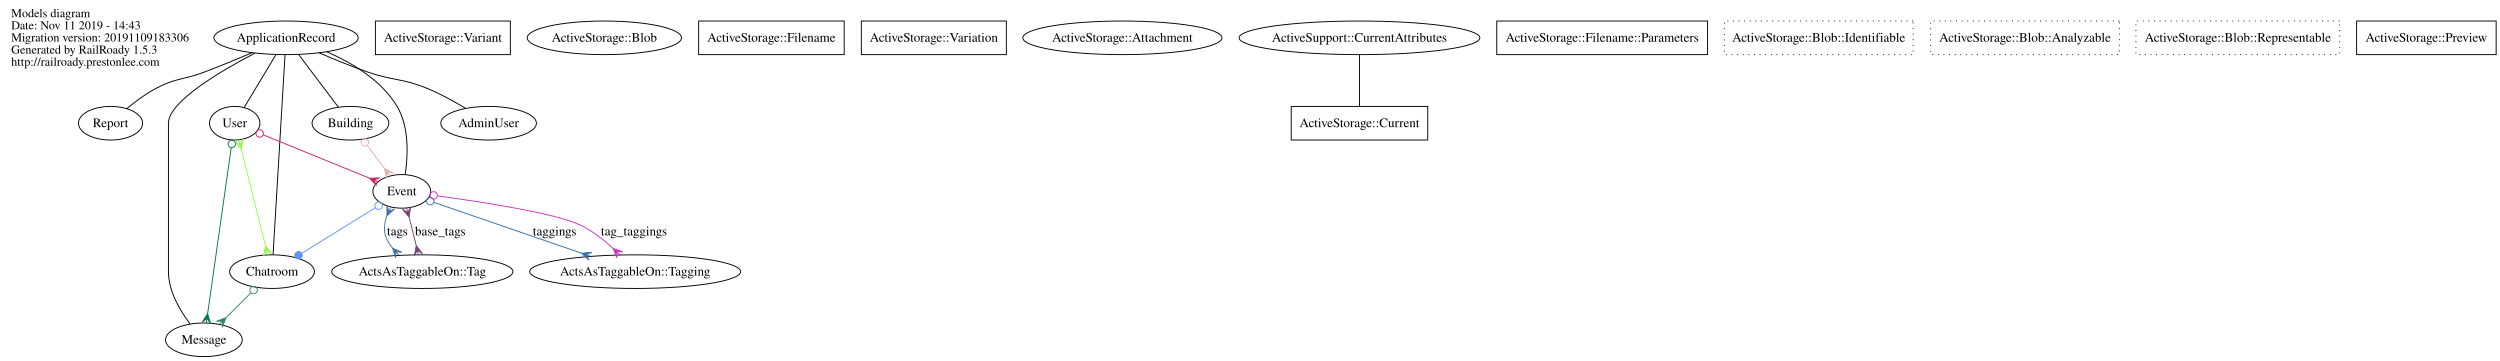
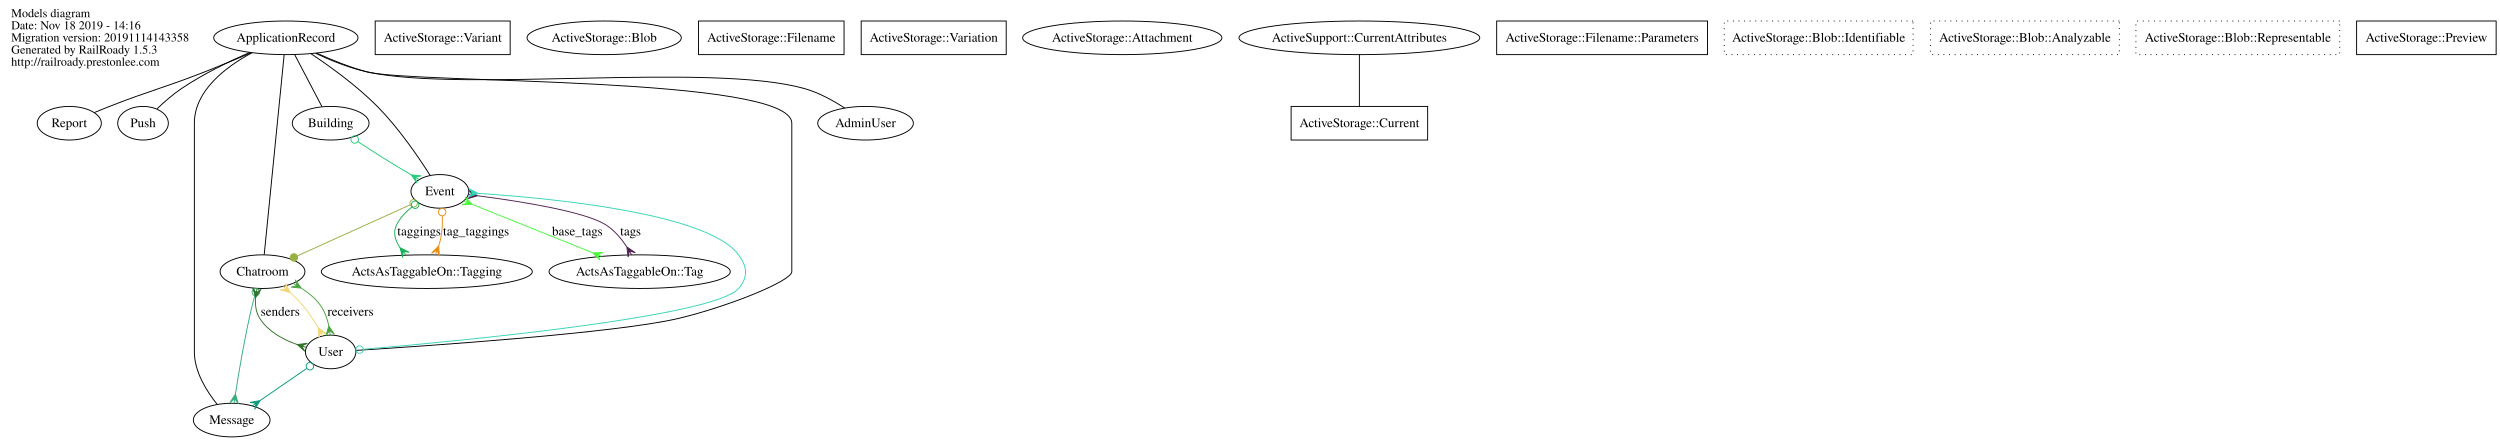
- <svg xmlns="http://www.w3.org/2000/svg" width="2678pt" height="386pt" viewBox="0.00 0.00 2678.32 386.00">
-   <g id="graph0" class="graph" transform="scale(1 1) rotate(0) translate(4 382)">
-     <polygon fill="transparent" stroke="transparent" points="-4,4 -4,-382 2674.319,-382 2674.319,4 -4,4" />
+ <svg xmlns="http://www.w3.org/2000/svg" width="2678pt" height="472pt" viewBox="0.00 0.00 2678.08 472.00">
+   <g id="graph0" class="graph" transform="scale(1 1) rotate(0) translate(4 468)">
+     <polygon fill="transparent" stroke="transparent" points="-4,4 -4,-468 2674.081,-468 2674.081,4 -4,4" />
    <g id="node1" class="node">
-       <text text-anchor="start" x="8" y="-363.6" font-family="Times,serif" font-size="13.00" fill="#000000">Models diagram</text>
-       <text text-anchor="start" x="8" y="-350.6" font-family="Times,serif" font-size="13.00" fill="#000000">Date: Nov 11 2019 - 14:43</text>
-       <text text-anchor="start" x="8" y="-337.6" font-family="Times,serif" font-size="13.00" fill="#000000">Migration version: 20191109183306</text>
-       <text text-anchor="start" x="8" y="-324.6" font-family="Times,serif" font-size="13.00" fill="#000000">Generated by RailRoady 1.5.3</text>
-       <text text-anchor="start" x="8" y="-311.6" font-family="Times,serif" font-size="13.00" fill="#000000">http://railroady.prestonlee.com</text>
+       <text text-anchor="start" x="8" y="-449.6" font-family="Times,serif" font-size="13.00" fill="#000000">Models diagram</text>
+       <text text-anchor="start" x="8" y="-436.6" font-family="Times,serif" font-size="13.00" fill="#000000">Date: Nov 18 2019 - 14:16</text>
+       <text text-anchor="start" x="8" y="-423.6" font-family="Times,serif" font-size="13.00" fill="#000000">Migration version: 20191114143358</text>
+       <text text-anchor="start" x="8" y="-410.6" font-family="Times,serif" font-size="13.00" fill="#000000">Generated by RailRoady 1.5.3</text>
+       <text text-anchor="start" x="8" y="-397.6" font-family="Times,serif" font-size="13.00" fill="#000000">http://railroady.prestonlee.com</text>
    </g>
    <g id="node2" class="node">
-       <ellipse fill="none" stroke="#000000" cx="114.45" cy="-250" rx="34.353" ry="18" />
-       <text text-anchor="middle" x="114.45" y="-245.8" font-family="Times,serif" font-size="14.00" fill="#000000">Report</text>
+       <ellipse fill="none" stroke="#000000" cx="70.212" cy="-336" rx="34.353" ry="18" />
+       <text text-anchor="middle" x="70.212" y="-331.8" font-family="Times,serif" font-size="14.00" fill="#000000">Report</text>
    </g>
    <g id="node3" class="node">
-       <ellipse fill="none" stroke="#000000" cx="214.45" cy="-18" rx="41.101" ry="18" />
-       <text text-anchor="middle" x="214.45" y="-13.8" font-family="Times,serif" font-size="14.00" fill="#000000">Message</text>
+       <ellipse fill="none" stroke="#000000" cx="149.212" cy="-336" rx="27.122" ry="18" />
+       <text text-anchor="middle" x="149.212" y="-331.8" font-family="Times,serif" font-size="14.00" fill="#000000">Push</text>
    </g>
    <g id="node4" class="node">
-       <ellipse fill="none" stroke="#000000" cx="371.45" cy="-250" rx="41.127" ry="18" />
-       <text text-anchor="middle" x="371.45" y="-245.8" font-family="Times,serif" font-size="14.00" fill="#000000">Building</text>
+       <ellipse fill="none" stroke="#000000" cx="244.212" cy="-18" rx="41.101" ry="18" />
+       <text text-anchor="middle" x="244.212" y="-13.8" font-family="Times,serif" font-size="14.00" fill="#000000">Message</text>
+     </g>
+     <g id="node5" class="node">
+       <ellipse fill="none" stroke="#000000" cx="350.212" cy="-336" rx="41.127" ry="18" />
+       <text text-anchor="middle" x="350.212" y="-331.8" font-family="Times,serif" font-size="14.00" fill="#000000">Building</text>
+     </g>
+     <g id="node8" class="node">
+       <ellipse fill="none" stroke="#000000" cx="467.212" cy="-263" rx="30.971" ry="18" />
+       <text text-anchor="middle" x="467.212" y="-258.8" font-family="Times,serif" font-size="14.00" fill="#000000">Event</text>
+     </g>
+     <g id="edge4" class="edge">
+       <path fill="none" stroke="#26ca7a" d="M379.337,-316.354C387.934,-310.665 397.401,-304.506 406.212,-299 415.853,-292.975 426.486,-286.607 436.138,-280.929" />
+       <ellipse fill="none" stroke="#26ca7a" cx="375.989" cy="-318.58" rx="4" ry="4" />
+       <polygon fill="#26ca7a" stroke="#26ca7a" points="436.394,-280.779 447.298,-279.614 440.71,-278.254 445.026,-275.73 445.026,-275.73 445.026,-275.73 440.71,-278.254 442.754,-271.846 436.394,-280.779 436.394,-280.779" />
+     </g>
+     <g id="node6" class="node">
+       <ellipse fill="none" stroke="#000000" cx="923.212" cy="-336" rx="51.242" ry="18" />
+       <text text-anchor="middle" x="923.212" y="-331.8" font-family="Times,serif" font-size="14.00" fill="#000000">AdminUser</text>
    </g>
    <g id="node7" class="node">
-       <ellipse fill="none" stroke="#000000" cx="426.45" cy="-177" rx="30.971" ry="18" />
-       <text text-anchor="middle" x="426.45" y="-172.8" font-family="Times,serif" font-size="14.00" fill="#000000">Event</text>
+       <ellipse fill="none" stroke="#000000" cx="302.212" cy="-427.5" rx="77.292" ry="18" />
+       <text text-anchor="middle" x="302.212" y="-423.3" font-family="Times,serif" font-size="14.00" fill="#000000">ApplicationRecord</text>
+     </g>
+     <g id="edge1" class="edge">
+       <path fill="none" stroke="#000000" d="M265.546,-411.646C250.081,-405.082 231.84,-397.5 215.212,-391 170.297,-373.444 158.133,-371.538 113.212,-354 107.934,-351.94 102.328,-349.66 96.968,-347.436" />
+     </g>
+     <g id="edge2" class="edge">
+       <path fill="none" stroke="#000000" d="M263.421,-411.86C241.157,-402.105 213.157,-388.48 190.212,-373 180.992,-366.78 171.709,-358.6 164.314,-351.513" />
    </g>
    <g id="edge3" class="edge">
-       <path fill="none" stroke="#deb3ab" d="M389.519,-226.018C395.376,-218.243 401.883,-209.607 407.783,-201.776" />
-       <ellipse fill="none" stroke="#deb3ab" cx="386.891" cy="-229.505" rx="4" ry="4" />
-       <polygon fill="#deb3ab" stroke="#deb3ab" points="407.87,-201.66 417.482,-196.381 410.879,-197.667 413.888,-193.673 413.888,-193.673 413.888,-193.673 410.879,-197.667 410.293,-190.965 407.87,-201.66 407.87,-201.66" />
-     </g>
-     <g id="node5" class="node">
-       <ellipse fill="none" stroke="#000000" cx="519.45" cy="-250" rx="51.242" ry="18" />
-       <text text-anchor="middle" x="519.45" y="-245.8" font-family="Times,serif" font-size="14.00" fill="#000000">AdminUser</text>
-     </g>
-     <g id="node6" class="node">
-       <ellipse fill="none" stroke="#000000" cx="302.45" cy="-341.5" rx="77.292" ry="18" />
-       <text text-anchor="middle" x="302.45" y="-337.3" font-family="Times,serif" font-size="14.00" fill="#000000">ApplicationRecord</text>
-     </g>
-     <g id="edge1" class="edge">
-       <path fill="none" stroke="#000000" d="M265.849,-325.476C250.395,-318.885 232.144,-311.328 215.45,-305 192.188,-296.183 184.375,-298.753 162.45,-287 151.507,-281.134 140.454,-272.815 131.717,-265.55" />
-     </g>
-     <g id="edge2" class="edge">
-       <path fill="none" stroke="#000000" d="M269.015,-325.067C231.687,-305.596 176.45,-272.912 176.45,-250 176.45,-250 176.45,-250 176.45,-91 176.45,-69.997 188.979,-49.044 199.649,-35.01" />
-     </g>
-     <g id="edge4" class="edge">
-       <path fill="none" stroke="#000000" d="M316.082,-323.423C328.414,-307.069 346.445,-283.159 358.546,-267.111" />
+       <path fill="none" stroke="#000000" d="M265.998,-411.538C238.082,-396.498 204.212,-371.032 204.212,-336 204.212,-336 204.212,-336 204.212,-91 204.212,-69.756 217.401,-48.84 228.632,-34.879" />
    </g>
    <g id="edge5" class="edge">
-       <path fill="none" stroke="#000000" d="M338.031,-325.367C353.634,-318.608 372.271,-310.955 389.45,-305 417.772,-295.182 426.768,-298.502 454.45,-287 468.359,-281.22 483.009,-273.082 494.873,-265.908" />
+       <path fill="none" stroke="#000000" d="M311.695,-409.423C320.165,-393.277 332.498,-369.767 340.911,-353.729" />
+     </g>
+     <g id="edge6" class="edge">
+       <path fill="none" stroke="#000000" d="M333.941,-410.947C350.043,-403.395 370.18,-395.212 389.212,-391 491.047,-368.463 757.915,-401.615 858.212,-373 873.445,-368.654 888.922,-360.047 900.95,-352.227" />
+     </g>
+     <g id="edge12" class="edge">
+       <path fill="none" stroke="#000000" d="M329.263,-410.381C349.946,-396.573 378.503,-375.902 400.212,-354 423.138,-330.87 444.503,-299.474 456.692,-280.257" />
+     </g>
+     <g id="node9" class="node">
+       <ellipse fill="none" stroke="#000000" cx="350.212" cy="-91" rx="27" ry="18" />
+       <text text-anchor="middle" x="350.212" y="-86.8" font-family="Times,serif" font-size="14.00" fill="#000000">User</text>
+     </g>
+     <g id="edge16" class="edge">
+       <path fill="none" stroke="#000000" d="M335.331,-411.053C351.259,-403.812 370.844,-395.862 389.212,-391 438.44,-377.969 844.212,-386.924 844.212,-336 844.212,-336 844.212,-336 844.212,-177 844.212,-166.893 775.446,-139.459 723.212,-127 657.24,-111.264 451.306,-97.281 377.157,-92.633" />
+     </g>
+     <g id="node10" class="node">
+       <ellipse fill="none" stroke="#000000" cx="277.212" cy="-177" rx="45.453" ry="18" />
+       <text text-anchor="middle" x="277.212" y="-172.8" font-family="Times,serif" font-size="14.00" fill="#000000">Chatroom</text>
+     </g>
+     <g id="edge20" class="edge">
+       <path fill="none" stroke="#000000" d="M300.414,-409.485C295.812,-363.378 283.647,-241.485 279.027,-195.189" />
+     </g>
+     <g id="edge7" class="edge">
+       <path fill="none" stroke="#96b042" d="M435.039,-248.438C401.807,-233.396 349.982,-209.938 314.864,-194.043" />
+       <ellipse fill="none" stroke="#96b042" cx="439.117" cy="-250.284" rx="4" ry="4" />
+       <ellipse fill="#96b042" stroke="#96b042" cx="310.842" cy="-192.222" rx="4" ry="4" />
+     </g>
+     <g id="node22" class="node">
+       <ellipse fill="none" stroke="#000000" cx="453.212" cy="-177" rx="113.006" ry="18" />
+       <text text-anchor="middle" x="453.212" y="-172.8" font-family="Times,serif" font-size="14.00" fill="#000000">ActsAsTaggableOn::Tagging</text>
+     </g>
+     <g id="edge8" class="edge">
+       <path fill="none" stroke="#14b055" d="M437.235,-246.22C430.614,-240.983 424.474,-234.557 420.77,-227 416.757,-218.812 419.351,-210.336 424.479,-202.741" />
+       <ellipse fill="none" stroke="#14b055" cx="440.7" cy="-248.72" rx="4" ry="4" />
+       <polygon fill="#14b055" stroke="#14b055" points="424.542,-202.663 434.339,-197.737 427.694,-198.782 430.846,-194.9 430.846,-194.9 430.846,-194.9 427.694,-198.782 427.352,-192.064 424.542,-202.663 424.542,-202.663" />
+       <text text-anchor="middle" x="444.932" y="-215.8" font-family="Times,serif" font-size="14.00" fill="#000000">taggings</text>
+     </g>
+     <g id="edge10" class="edge">
+       <path fill="none" stroke="#e98d10" d="M469.864,-236.755C470.072,-229.041 469.737,-220.628 468.212,-213 467.67,-210.292 466.921,-207.534 466.043,-204.809" />
+       <ellipse fill="none" stroke="#e98d10" cx="469.658" cy="-240.786" rx="4" ry="4" />
+       <polygon fill="#e98d10" stroke="#e98d10" points="465.965,-204.603 466.658,-193.659 464.206,-199.923 462.446,-195.243 462.446,-195.243 462.446,-195.243 464.206,-199.923 458.234,-196.826 465.965,-204.603 465.965,-204.603" />
+       <text text-anchor="middle" x="505.984" y="-215.8" font-family="Times,serif" font-size="14.00" fill="#000000">tag_taggings</text>
+     </g>
+     <g id="node23" class="node">
+       <ellipse fill="none" stroke="#000000" cx="681.212" cy="-177" rx="97.062" ry="18" />
+       <text text-anchor="middle" x="681.212" y="-172.8" font-family="Times,serif" font-size="14.00" fill="#000000">ActsAsTaggableOn::Tag</text>
+     </g>
+     <g id="edge9" class="edge">
+       <path fill="none" stroke="#4bf63d" d="M502.192,-248.942C537.209,-234.87 591.431,-213.08 631.03,-197.167" />
+       <polygon fill="#4bf63d" stroke="#4bf63d" points="501.879,-249.068 490.923,-248.621 497.24,-250.933 492.601,-252.797 492.601,-252.797 492.601,-252.797 497.24,-250.933 494.279,-256.972 501.879,-249.068 501.879,-249.068" />
+       <polygon fill="#4bf63d" stroke="#4bf63d" points="631.229,-197.087 642.186,-197.533 635.868,-195.222 640.508,-193.358 640.508,-193.358 640.508,-193.358 635.868,-195.222 638.829,-189.182 631.229,-197.087 631.229,-197.087" />
+       <text text-anchor="middle" x="614.426" y="-215.8" font-family="Times,serif" font-size="14.00" fill="#000000">base_tags</text>
    </g>
    <g id="edge11" class="edge">
-       <path fill="none" stroke="#000000" d="M346.146,-326.52C372.764,-314.94 404.765,-296.077 421.45,-268 434.706,-245.693 433.03,-214.62 430.113,-195.168" />
+       <path fill="none" stroke="#4e2050" d="M507.653,-258.294C552.937,-252.428 622.909,-241.395 645.212,-227 654.15,-221.231 661.576,-212.398 667.317,-203.753" />
+       <polygon fill="#4e2050" stroke="#4e2050" points="507.476,-258.317 496.99,-255.106 502.515,-258.943 497.554,-259.57 497.554,-259.57 497.554,-259.57 502.515,-258.943 498.118,-264.035 507.476,-258.317 507.476,-258.317" />
+       <polygon fill="#4e2050" stroke="#4e2050" points="667.479,-203.488 676.524,-197.289 670.08,-199.218 672.682,-194.948 672.682,-194.948 672.682,-194.948 670.08,-199.218 668.838,-192.606 667.479,-203.488 667.479,-203.488" />
+       <text text-anchor="middle" x="671.487" y="-215.8" font-family="Times,serif" font-size="14.00" fill="#000000">tags</text>
    </g>
-     <g id="node8" class="node">
-       <ellipse fill="none" stroke="#000000" cx="247.45" cy="-250" rx="27" ry="18" />
-       <text text-anchor="middle" x="247.45" y="-245.8" font-family="Times,serif" font-size="14.00" fill="#000000">User</text>
+     <g id="edge14" class="edge">
+       <path fill="none" stroke="#069b7c" d="M324.5,-73.293C309.481,-62.95 290.443,-49.838 274.675,-38.979" />
+       <ellipse fill="none" stroke="#069b7c" cx="327.967" cy="-75.68" rx="4" ry="4" />
+       <polygon fill="#069b7c" stroke="#069b7c" points="274.534,-38.882 268.85,-29.504 270.416,-36.046 266.298,-33.21 266.298,-33.21 266.298,-33.21 270.416,-36.046 263.745,-36.916 274.534,-38.882 274.534,-38.882" />
+     </g>
+     <g id="edge13" class="edge">
+       <path fill="none" stroke="#35d4b7" d="M385.44,-93.875C484.676,-102.329 761.036,-128.436 787.212,-159 797.619,-171.152 796.645,-182.077 787.212,-195 754.644,-239.617 586.818,-255.69 508.084,-260.838" />
+       <ellipse fill="none" stroke="#35d4b7" cx="381.211" cy="-93.518" rx="4" ry="4" />
+       <polygon fill="#35d4b7" stroke="#35d4b7" points="508.019,-260.842 497.757,-256.975 503.028,-261.154 498.038,-261.466 498.038,-261.466 498.038,-261.466 503.028,-261.154 498.319,-265.958 508.019,-260.842 508.019,-260.842" />
    </g>
    <g id="edge15" class="edge">
-       <path fill="none" stroke="#000000" d="M291.584,-323.423C281.691,-306.965 267.198,-282.854 257.552,-266.806" />
-     </g>
-     <g id="node9" class="node">
-       <ellipse fill="none" stroke="#000000" cx="287.45" cy="-91" rx="45.453" ry="18" />
-       <text text-anchor="middle" x="287.45" y="-86.8" font-family="Times,serif" font-size="14.00" fill="#000000">Chatroom</text>
+       <path fill="none" stroke="#f1d672" d="M336.87,-116.919C332.135,-125.019 326.423,-133.731 320.212,-141 316.241,-145.647 311.632,-150.18 306.936,-154.375" />
+       <polygon fill="#f1d672" stroke="#f1d672" points="336.897,-116.872 345.704,-110.339 339.337,-112.507 341.776,-108.143 341.776,-108.143 341.776,-108.143 339.337,-112.507 337.848,-105.947 336.897,-116.872 336.897,-116.872" />
+       <polygon fill="#f1d672" stroke="#f1d672" points="306.669,-154.602 296.135,-157.648 302.859,-157.839 299.049,-161.077 299.049,-161.077 299.049,-161.077 302.859,-157.839 301.962,-164.506 306.669,-154.602 306.669,-154.602" />
    </g>
    <g id="edge17" class="edge">
-       <path fill="none" stroke="#000000" d="M301.371,-323.485C298.61,-277.378 291.311,-155.485 288.539,-109.189" />
+       <path fill="none" stroke="#34ad7b" d="M268.893,-151.097C267.927,-147.717 267.005,-144.288 266.212,-141 258.42,-108.709 252.078,-71.041 248.24,-45.981" />
+       <ellipse fill="none" stroke="#34ad7b" cx="270.047" cy="-154.969" rx="4" ry="4" />
+       <polygon fill="#34ad7b" stroke="#34ad7b" points="248.236,-45.955 251.201,-35.397 247.493,-41.01 246.751,-36.066 246.751,-36.066 246.751,-36.066 247.493,-41.01 242.301,-36.734 248.236,-45.955 248.236,-45.955" />
    </g>
-     <g id="edge6" class="edge">
-       <path fill="none" stroke="#6595f2" d="M397.932,-159.356C375.127,-145.246 343.163,-125.47 319.48,-110.817" />
-       <ellipse fill="none" stroke="#6595f2" cx="401.634" cy="-161.646" rx="4" ry="4" />
-       <ellipse fill="#6595f2" stroke="#6595f2" cx="315.817" cy="-108.551" rx="4" ry="4" />
+     <g id="edge18" class="edge">
+       <path fill="none" stroke="#307127" d="M269.755,-149.018C269.207,-141.396 270.133,-133.467 274.225,-127 283.126,-112.935 299.172,-104.257 314.233,-98.958" />
+       <polygon fill="#307127" stroke="#307127" points="269.776,-149.164 266.804,-159.72 270.515,-154.109 271.255,-159.054 271.255,-159.054 271.255,-159.054 270.515,-154.109 275.705,-158.389 269.776,-149.164 269.776,-149.164" />
+       <polygon fill="#307127" stroke="#307127" points="314.357,-98.919 325.243,-100.237 319.13,-97.43 323.903,-95.941 323.903,-95.941 323.903,-95.941 319.13,-97.43 322.563,-91.645 314.357,-98.919 314.357,-98.919" />
+       <text text-anchor="middle" x="296.205" y="-129.8" font-family="Times,serif" font-size="14.00" fill="#000000">senders</text>
+     </g>
+     <g id="edge19" class="edge">
+       <path fill="none" stroke="#4aa341" d="M319.108,-159.133C326.736,-154.231 333.937,-148.225 339.212,-141 343.824,-134.683 346.565,-126.801 348.176,-119.176" />
+       <polygon fill="#4aa341" stroke="#4aa341" points="318.696,-159.371 307.788,-160.494 314.371,-161.879 310.045,-164.387 310.045,-164.387 310.045,-164.387 314.371,-161.879 312.302,-168.28 318.696,-159.371 318.696,-159.371" />
+       <polygon fill="#4aa341" stroke="#4aa341" points="348.205,-118.99 354.19,-109.801 348.974,-114.049 349.743,-109.109 349.743,-109.109 349.743,-109.109 348.974,-114.049 345.297,-108.417 348.205,-118.99 348.205,-118.99" />
+       <text text-anchor="middle" x="371.471" y="-129.8" font-family="Times,serif" font-size="14.00" fill="#000000">receivers</text>
+     </g>
+     <g id="node11" class="node">
+       <polygon fill="none" stroke="#000000" points="542.502,-445.5 397.921,-445.5 397.921,-409.5 542.502,-409.5 542.502,-445.5" />
+       <text text-anchor="middle" x="470.212" y="-423.3" font-family="Times,serif" font-size="14.00" fill="#000000">ActiveStorage::Variant</text>
+     </g>
+     <g id="node12" class="node">
+       <ellipse fill="none" stroke="#000000" cx="643.212" cy="-427.5" rx="82.613" ry="18" />
+       <text text-anchor="middle" x="643.212" y="-423.3" font-family="Times,serif" font-size="14.00" fill="#000000">ActiveStorage::Blob</text>
+     </g>
+     <g id="node13" class="node">
+       <polygon fill="none" stroke="#000000" points="900.171,-445.5 744.253,-445.5 744.253,-409.5 900.171,-409.5 900.171,-445.5" />
+       <text text-anchor="middle" x="822.212" y="-423.3" font-family="Times,serif" font-size="14.00" fill="#000000">ActiveStorage::Filename</text>
+     </g>
+     <g id="node14" class="node">
+       <polygon fill="none" stroke="#000000" points="1073.891,-445.5 918.532,-445.5 918.532,-409.5 1073.891,-409.5 1073.891,-445.5" />
+       <text text-anchor="middle" x="996.212" y="-423.3" font-family="Times,serif" font-size="14.00" fill="#000000">ActiveStorage::Variation</text>
+     </g>
+     <g id="node15" class="node">
+       <ellipse fill="none" stroke="#000000" cx="1198.212" cy="-427.5" rx="106.725" ry="18" />
+       <text text-anchor="middle" x="1198.212" y="-423.3" font-family="Times,serif" font-size="14.00" fill="#000000">ActiveStorage::Attachment</text>
+     </g>
+     <g id="node16" class="node">
+       <polygon fill="none" stroke="#000000" points="1525.34,-354 1379.083,-354 1379.083,-318 1525.34,-318 1525.34,-354" />
+       <text text-anchor="middle" x="1452.212" y="-331.8" font-family="Times,serif" font-size="14.00" fill="#000000">ActiveStorage::Current</text>
+     </g>
+     <g id="node17" class="node">
+       <polygon fill="none" stroke="#000000" points="1825.143,-445.5 1599.28,-445.5 1599.28,-409.5 1825.143,-409.5 1825.143,-445.5" />
+       <text text-anchor="middle" x="1712.212" y="-423.3" font-family="Times,serif" font-size="14.00" fill="#000000">ActiveStorage::Filename::Parameters</text>
+     </g>
+     <g id="node18" class="node">
+       <polygon fill="none" stroke="#000000" stroke-dasharray="1,5" points="2045.34,-445.5 1843.083,-445.5 1843.083,-409.5 2045.34,-409.5 2045.34,-445.5" />
+       <text text-anchor="middle" x="1944.212" y="-423.3" font-family="Times,serif" font-size="14.00" fill="#000000">ActiveStorage::Blob::Identifiable</text>
+     </g>
+     <g id="node19" class="node">
+       <polygon fill="none" stroke="#000000" stroke-dasharray="1,5" points="2266.326,-445.5 2064.097,-445.5 2064.097,-409.5 2266.326,-409.5 2266.326,-445.5" />
+       <text text-anchor="middle" x="2165.212" y="-423.3" font-family="Times,serif" font-size="14.00" fill="#000000">ActiveStorage::Blob::Analyzable</text>
+     </g>
+     <g id="node20" class="node">
+       <polygon fill="none" stroke="#000000" stroke-dasharray="1,5" points="2502.378,-445.5 2284.046,-445.5 2284.046,-409.5 2502.378,-409.5 2502.378,-445.5" />
+       <text text-anchor="middle" x="2393.212" y="-423.3" font-family="Times,serif" font-size="14.00" fill="#000000">ActiveStorage::Blob::Representable</text>
    </g>
    <g id="node21" class="node">
-       <ellipse fill="none" stroke="#000000" cx="676.45" cy="-91" rx="113.006" ry="18" />
-       <text text-anchor="middle" x="676.45" y="-86.8" font-family="Times,serif" font-size="14.00" fill="#000000">ActsAsTaggableOn::Tagging</text>
+       <polygon fill="none" stroke="#000000" points="2669.95,-445.5 2520.473,-445.5 2520.473,-409.5 2669.95,-409.5 2669.95,-445.5" />
+       <text text-anchor="middle" x="2595.212" y="-423.3" font-family="Times,serif" font-size="14.00" fill="#000000">ActiveStorage::Preview</text>
    </g>
-     <g id="edge7" class="edge">
-       <path fill="none" stroke="#3371b2" d="M460.95,-165.132C501.748,-151.097 570.27,-127.526 619.092,-110.731" />
-       <ellipse fill="none" stroke="#3371b2" cx="456.986" cy="-166.495" rx="4" ry="4" />
-       <polygon fill="#3371b2" stroke="#3371b2" points="619.124,-110.72 630.044,-111.722 623.852,-109.094 628.58,-107.467 628.58,-107.467 628.58,-107.467 623.852,-109.094 627.116,-103.212 619.124,-110.72 619.124,-110.72" />
-       <text text-anchor="middle" x="590.17" y="-129.8" font-family="Times,serif" font-size="14.00" fill="#000000">taggings</text>
+     <g id="node24" class="node">
+       <ellipse fill="none" stroke="#000000" cx="1452.212" cy="-427.5" rx="128.968" ry="18" />
+       <text text-anchor="middle" x="1452.212" y="-423.3" font-family="Times,serif" font-size="14.00" fill="#000000">ActiveSupport::CurrentAttributes</text>
    </g>
-     <g id="edge9" class="edge">
-       <path fill="none" stroke="#cd33c6" d="M464.579,-172.165C512.291,-165.712 590.957,-153.623 617.45,-141 630.266,-134.893 642.56,-125.302 652.577,-116.145" />
-       <ellipse fill="none" stroke="#cd33c6" cx="460.591" cy="-172.698" rx="4" ry="4" />
-       <polygon fill="#cd33c6" stroke="#cd33c6" points="652.857,-115.878 663.197,-112.225 656.473,-112.424 660.089,-108.971 660.089,-108.971 660.089,-108.971 656.473,-112.424 656.981,-105.716 652.857,-115.878 652.857,-115.878" />
-       <text text-anchor="middle" x="675.222" y="-129.8" font-family="Times,serif" font-size="14.00" fill="#000000">tag_taggings</text>
-     </g>
-     <g id="node22" class="node">
-       <ellipse fill="none" stroke="#000000" cx="448.45" cy="-91" rx="97.062" ry="18" />
-       <text text-anchor="middle" x="448.45" y="-86.8" font-family="Times,serif" font-size="14.00" fill="#000000">ActsAsTaggableOn::Tag</text>
-     </g>
-     <g id="edge8" class="edge">
-       <path fill="none" stroke="#734174" d="M434.268,-149.234C435.019,-146.456 435.757,-143.675 436.45,-141 438.304,-133.834 440.217,-126.064 441.954,-118.833" />
-       <polygon fill="#734174" stroke="#734174" points="434.21,-149.446 427.221,-157.896 432.885,-154.267 431.56,-159.088 431.56,-159.088 431.56,-159.088 432.885,-154.267 435.899,-160.281 434.21,-149.446 434.21,-149.446" />
-       <polygon fill="#734174" stroke="#734174" points="441.958,-118.819 448.649,-110.131 443.114,-113.954 444.271,-109.09 444.271,-109.09 444.271,-109.09 443.114,-113.954 439.893,-108.049 441.958,-118.819 441.958,-118.819" />
-       <text text-anchor="middle" x="467.664" y="-129.8" font-family="Times,serif" font-size="14.00" fill="#000000">base_tags</text>
-     </g>
-     <g id="edge10" class="edge">
-       <path fill="none" stroke="#477299" d="M410.461,-150.715C407.691,-142.969 406.619,-134.548 409.898,-127 411.581,-123.126 413.909,-119.479 416.595,-116.104" />
-       <polygon fill="#477299" stroke="#477299" points="410.561,-150.937 410.575,-161.903 412.619,-155.494 414.676,-160.051 414.676,-160.051 414.676,-160.051 412.619,-155.494 418.778,-158.199 410.561,-150.937 410.561,-150.937" />
-       <polygon fill="#477299" stroke="#477299" points="416.602,-116.096 426.687,-111.789 419.989,-112.418 423.377,-108.74 423.377,-108.74 423.377,-108.74 419.989,-112.418 420.067,-105.692 416.602,-116.096 416.602,-116.096" />
-       <text text-anchor="middle" x="421.726" y="-129.8" font-family="Times,serif" font-size="14.00" fill="#000000">tags</text>
-     </g>
-     <g id="edge13" class="edge">
-       <path fill="none" stroke="#01794a" d="M243.726,-223.818C237.466,-179.815 224.892,-91.412 218.451,-46.133" />
-       <ellipse fill="none" stroke="#01794a" cx="244.297" cy="-227.835" rx="4" ry="4" />
-       <polygon fill="#01794a" stroke="#01794a" points="218.435,-46.02 221.482,-35.486 217.731,-41.07 217.027,-36.12 217.027,-36.12 217.027,-36.12 217.731,-41.07 212.572,-36.754 218.435,-46.02 218.435,-46.02" />
-     </g>
-     <g id="edge12" class="edge">
-       <path fill="none" stroke="#cd226b" d="M277.981,-237.549C309.599,-224.654 358.912,-204.543 391.929,-191.078" />
-       <ellipse fill="none" stroke="#cd226b" cx="274.188" cy="-239.095" rx="4" ry="4" />
-       <polygon fill="#cd226b" stroke="#cd226b" points="391.938,-191.075 402.897,-191.465 396.568,-189.186 401.198,-187.298 401.198,-187.298 401.198,-187.298 396.568,-189.186 399.498,-183.131 391.938,-191.075 391.938,-191.075" />
-     </g>
-     <g id="edge14" class="edge">
-       <path fill="none" stroke="#95f84f" d="M254.421,-222.288C261.708,-193.323 273.08,-148.12 280.397,-119.035" />
-       <polygon fill="#95f84f" stroke="#95f84f" points="254.4,-222.372 247.596,-230.972 253.18,-227.221 251.96,-232.07 251.96,-232.07 251.96,-232.07 253.18,-227.221 256.325,-233.168 254.4,-222.372 254.4,-222.372" />
-       <polygon fill="#95f84f" stroke="#95f84f" points="280.454,-118.806 287.258,-110.207 281.674,-113.958 282.894,-109.109 282.894,-109.109 282.894,-109.109 281.674,-113.958 278.53,-108.011 280.454,-118.806 280.454,-118.806" />
-     </g>
-     <g id="edge16" class="edge">
-       <path fill="none" stroke="#37846d" d="M264.694,-68.244C256.268,-59.819 246.699,-50.249 238.188,-41.739" />
-       <ellipse fill="none" stroke="#37846d" cx="267.69" cy="-71.24" rx="4" ry="4" />
-       <polygon fill="#37846d" stroke="#37846d" points="238.108,-41.659 234.219,-31.406 234.573,-38.123 231.037,-34.588 231.037,-34.588 231.037,-34.588 234.573,-38.123 227.855,-37.77 238.108,-41.659 238.108,-41.659" />
-     </g>
-     <g id="node10" class="node">
-       <polygon fill="none" stroke="#000000" points="542.74,-359.5 398.159,-359.5 398.159,-323.5 542.74,-323.5 542.74,-359.5" />
-       <text text-anchor="middle" x="470.45" y="-337.3" font-family="Times,serif" font-size="14.00" fill="#000000">ActiveStorage::Variant</text>
-     </g>
-     <g id="node11" class="node">
-       <ellipse fill="none" stroke="#000000" cx="643.45" cy="-341.5" rx="82.613" ry="18" />
-       <text text-anchor="middle" x="643.45" y="-337.3" font-family="Times,serif" font-size="14.00" fill="#000000">ActiveStorage::Blob</text>
-     </g>
-     <g id="node12" class="node">
-       <polygon fill="none" stroke="#000000" points="900.409,-359.5 744.491,-359.5 744.491,-323.5 900.409,-323.5 900.409,-359.5" />
-       <text text-anchor="middle" x="822.45" y="-337.3" font-family="Times,serif" font-size="14.00" fill="#000000">ActiveStorage::Filename</text>
-     </g>
-     <g id="node13" class="node">
-       <polygon fill="none" stroke="#000000" points="1074.13,-359.5 918.77,-359.5 918.77,-323.5 1074.13,-323.5 1074.13,-359.5" />
-       <text text-anchor="middle" x="996.45" y="-337.3" font-family="Times,serif" font-size="14.00" fill="#000000">ActiveStorage::Variation</text>
-     </g>
-     <g id="node14" class="node">
-       <ellipse fill="none" stroke="#000000" cx="1198.45" cy="-341.5" rx="106.725" ry="18" />
-       <text text-anchor="middle" x="1198.45" y="-337.3" font-family="Times,serif" font-size="14.00" fill="#000000">ActiveStorage::Attachment</text>
-     </g>
-     <g id="node15" class="node">
-       <polygon fill="none" stroke="#000000" points="1525.578,-268 1379.321,-268 1379.321,-232 1525.578,-232 1525.578,-268" />
-       <text text-anchor="middle" x="1452.45" y="-245.8" font-family="Times,serif" font-size="14.00" fill="#000000">ActiveStorage::Current</text>
-     </g>
-     <g id="node16" class="node">
-       <polygon fill="none" stroke="#000000" points="1825.381,-359.5 1599.518,-359.5 1599.518,-323.5 1825.381,-323.5 1825.381,-359.5" />
-       <text text-anchor="middle" x="1712.45" y="-337.3" font-family="Times,serif" font-size="14.00" fill="#000000">ActiveStorage::Filename::Parameters</text>
-     </g>
-     <g id="node17" class="node">
-       <polygon fill="none" stroke="#000000" stroke-dasharray="1,5" points="2045.578,-359.5 1843.321,-359.5 1843.321,-323.5 2045.578,-323.5 2045.578,-359.5" />
-       <text text-anchor="middle" x="1944.45" y="-337.3" font-family="Times,serif" font-size="14.00" fill="#000000">ActiveStorage::Blob::Identifiable</text>
-     </g>
-     <g id="node18" class="node">
-       <polygon fill="none" stroke="#000000" stroke-dasharray="1,5" points="2266.564,-359.5 2064.335,-359.5 2064.335,-323.5 2266.564,-323.5 2266.564,-359.5" />
-       <text text-anchor="middle" x="2165.45" y="-337.3" font-family="Times,serif" font-size="14.00" fill="#000000">ActiveStorage::Blob::Analyzable</text>
-     </g>
-     <g id="node19" class="node">
-       <polygon fill="none" stroke="#000000" stroke-dasharray="1,5" points="2502.616,-359.5 2284.284,-359.5 2284.284,-323.5 2502.616,-323.5 2502.616,-359.5" />
-       <text text-anchor="middle" x="2393.45" y="-337.3" font-family="Times,serif" font-size="14.00" fill="#000000">ActiveStorage::Blob::Representable</text>
-     </g>
-     <g id="node20" class="node">
-       <polygon fill="none" stroke="#000000" points="2670.188,-359.5 2520.711,-359.5 2520.711,-323.5 2670.188,-323.5 2670.188,-359.5" />
-       <text text-anchor="middle" x="2595.45" y="-337.3" font-family="Times,serif" font-size="14.00" fill="#000000">ActiveStorage::Preview</text>
-     </g>
-     <g id="node23" class="node">
-       <ellipse fill="none" stroke="#000000" cx="1452.45" cy="-341.5" rx="128.968" ry="18" />
-       <text text-anchor="middle" x="1452.45" y="-337.3" font-family="Times,serif" font-size="14.00" fill="#000000">ActiveSupport::CurrentAttributes</text>
-     </g>
-     <g id="edge18" class="edge">
-       <path fill="none" stroke="#000000" d="M1452.45,-323.423C1452.45,-307.381 1452.45,-284.07 1452.45,-268.04" />
+     <g id="edge21" class="edge">
+       <path fill="none" stroke="#000000" d="M1452.212,-409.423C1452.212,-393.381 1452.212,-370.07 1452.212,-354.04" />
    </g>
  </g>
</svg>
